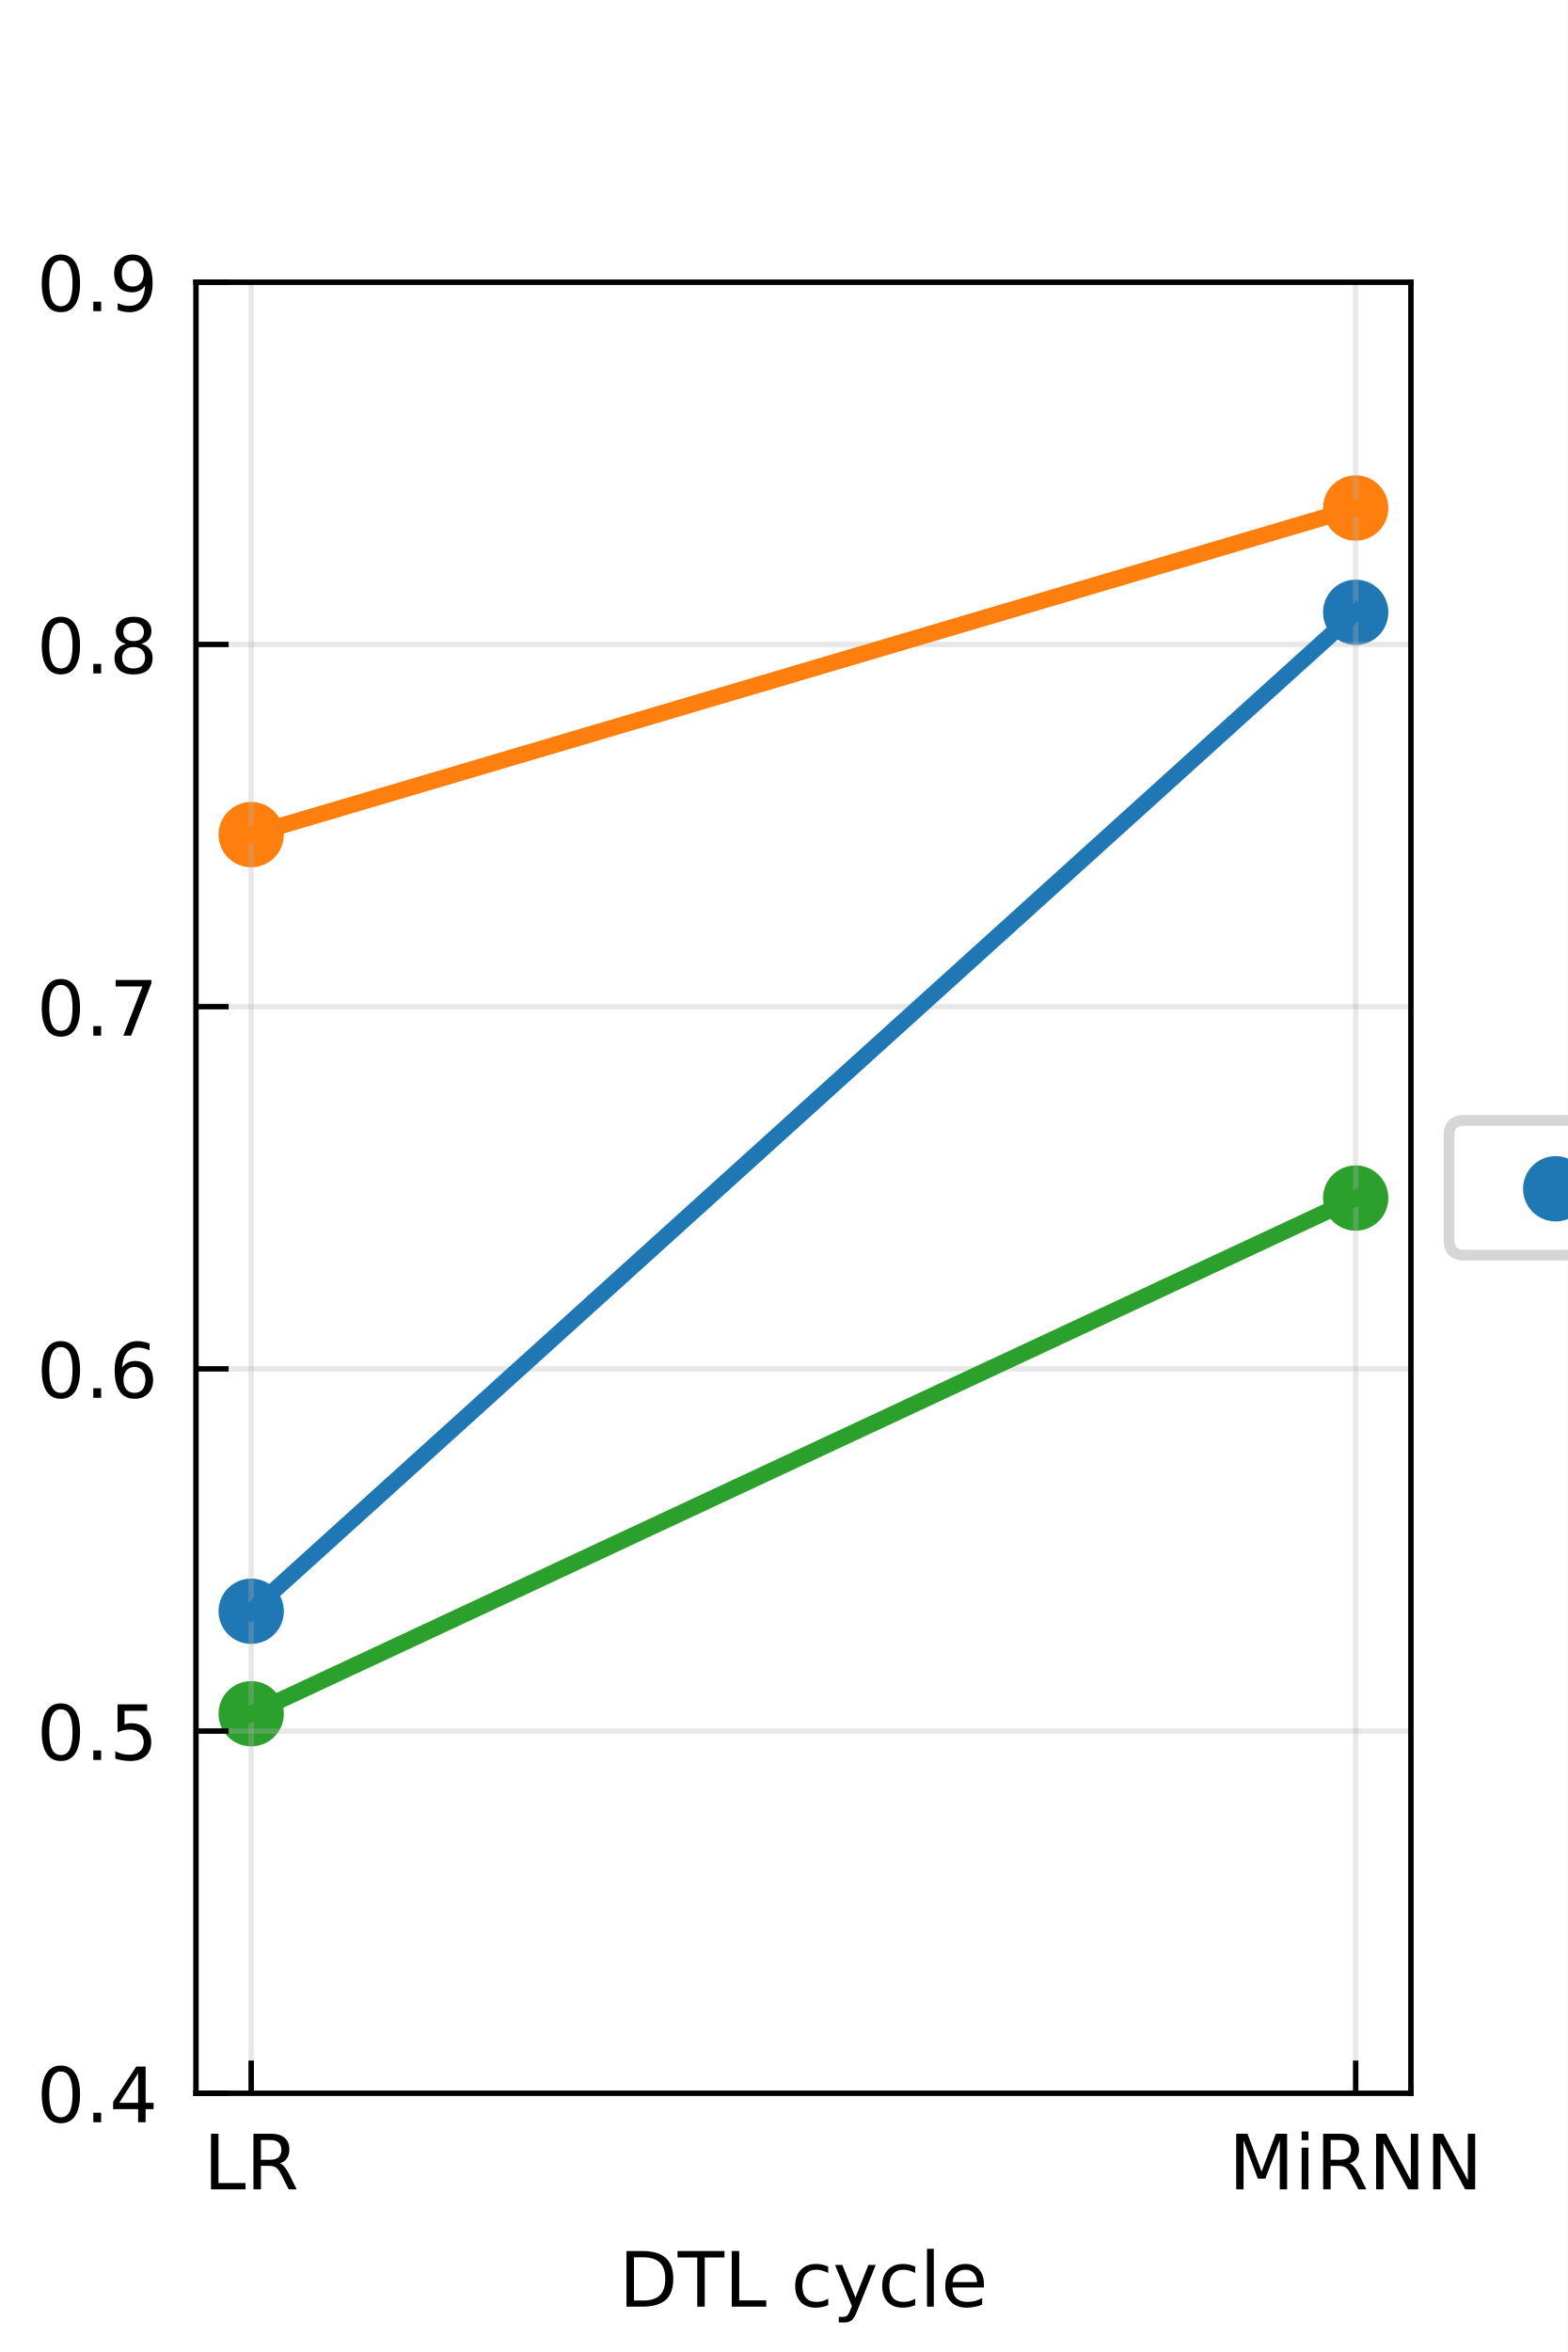
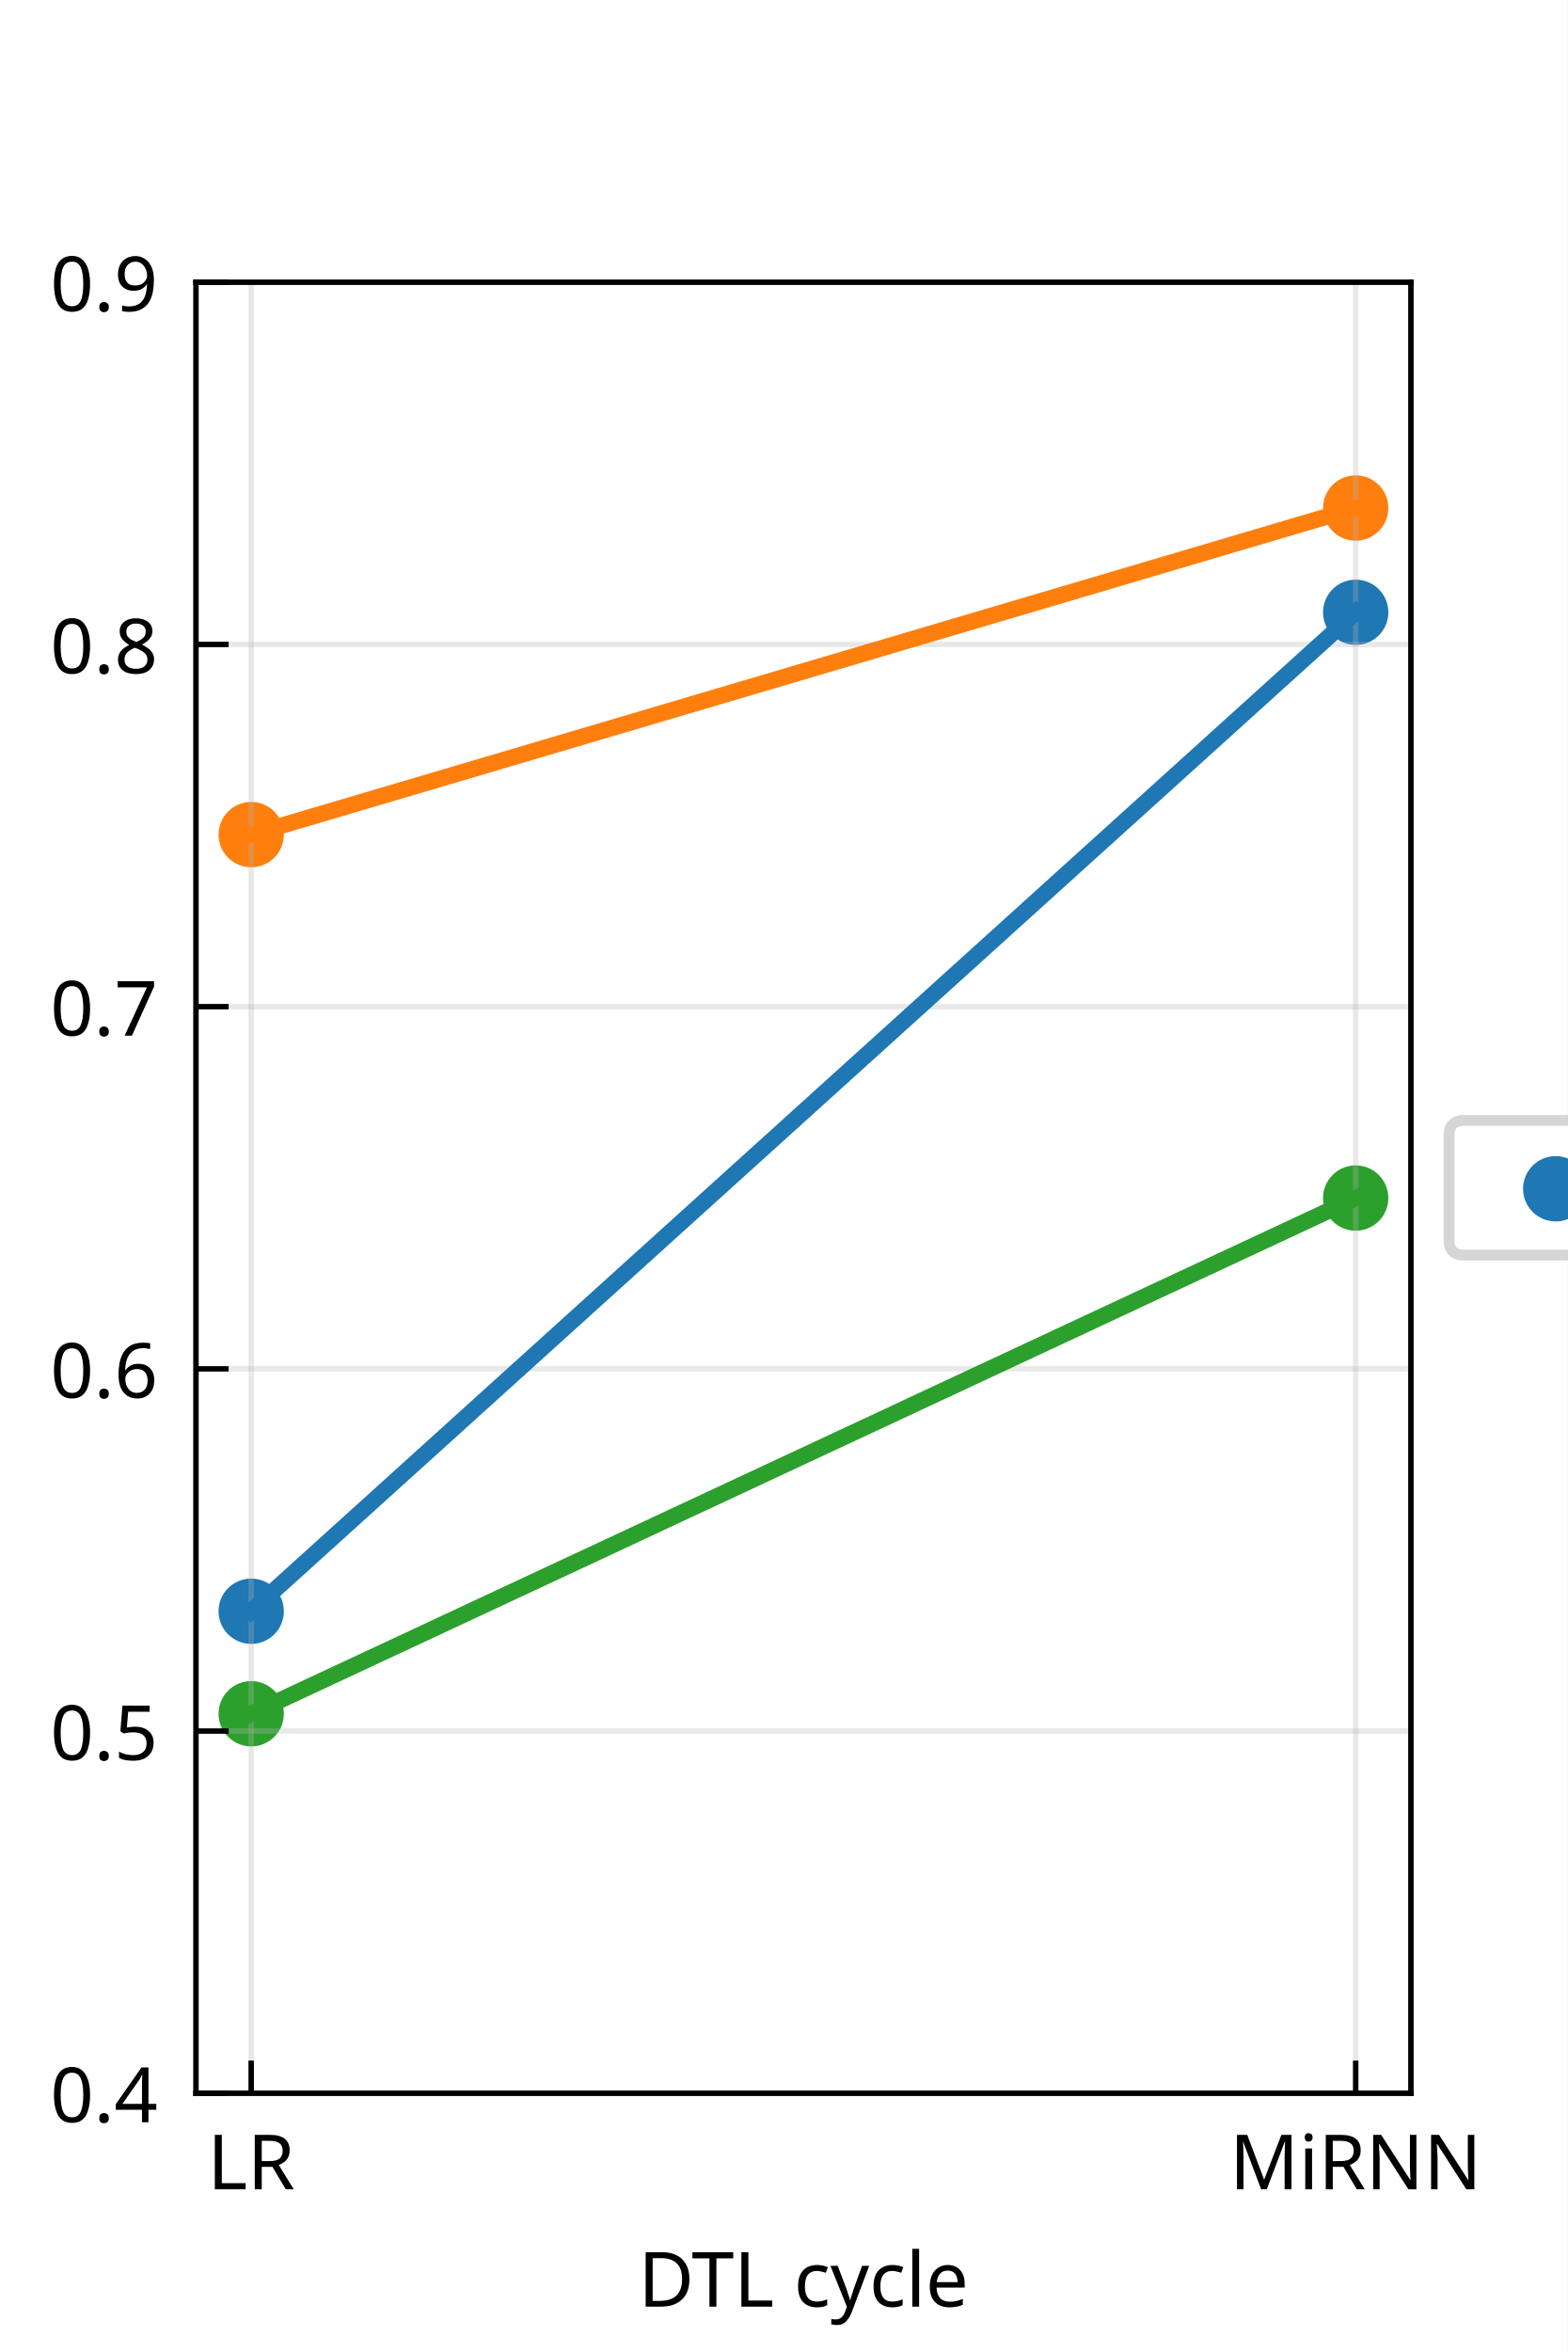
<svg xmlns="http://www.w3.org/2000/svg" xmlns:xlink="http://www.w3.org/1999/xlink" width="144pt" height="216pt" viewBox="0 0 144 216" version="1.1">
  <defs>
    <style type="text/css">*{stroke-linejoin: round; stroke-linecap: butt}</style>
  </defs>
  <g id="figure_1">
    <g id="patch_1">
      <path d="M 0 216  L 144 216  L 144 0  L 0 0  z " style="fill: #ffffff" />
    </g>
    <g id="axes_1">
      <g id="patch_2">
        <path d="M 18 192.24  L 129.6 192.24  L 129.6 25.92  L 18 25.92  z " style="fill: #ffffff" />
      </g>
      <g id="PathCollection_1">
        <defs>
-           <path id="m13a906bd0d" d="M 0 2.5  C 0.663 2.5 1.299 2.237 1.768 1.768  C 2.237 1.299 2.5 0.663 2.5 0  C 2.5 -0.663 2.237 -1.299 1.768 -1.768  C 1.299 -2.237 0.663 -2.5 0 -2.5  C -0.663 -2.5 -1.299 -2.237 -1.768 -1.768  C -2.237 -1.299 -2.5 -0.663 -2.5 0  C -2.5 0.663 -2.237 1.299 -1.768 1.768  C -1.299 2.237 -0.663 2.5 0 2.5  z " style="stroke: #1f77b4" />
+           <path id="md82ac3bd13" d="M 0 2.5  C 0.663 2.5 1.299 2.237 1.768 1.768  C 2.237 1.299 2.5 0.663 2.5 0  C 2.5 -0.663 2.237 -1.299 1.768 -1.768  C 1.299 -2.237 0.663 -2.5 0 -2.5  C -0.663 -2.5 -1.299 -2.237 -1.768 -1.768  C -2.237 -1.299 -2.5 -0.663 -2.5 0  C -2.5 0.663 -2.237 1.299 -1.768 1.768  C -1.299 2.237 -0.663 2.5 0 2.5  z " style="stroke: #1f77b4" />
        </defs>
-         <g clip-path="url(#pdb6d9565ed)">
-           <use xlink:href="#m13a906bd0d" x="23.073" y="147.971" style="fill: #1f77b4; stroke: #1f77b4" />
-           <use xlink:href="#m13a906bd0d" x="124.527" y="56.233" style="fill: #1f77b4; stroke: #1f77b4" />
+         <g clip-path="url(#pda6ed99992)">
+           <use xlink:href="#md82ac3bd13" x="23.073" y="147.971" style="fill: #1f77b4; stroke: #1f77b4" />
+           <use xlink:href="#md82ac3bd13" x="124.527" y="56.233" style="fill: #1f77b4; stroke: #1f77b4" />
        </g>
      </g>
      <g id="PathCollection_2">
        <defs>
-           <path id="meafb0c6e14" d="M 0 2.5  C 0.663 2.5 1.299 2.237 1.768 1.768  C 2.237 1.299 2.5 0.663 2.5 0  C 2.5 -0.663 2.237 -1.299 1.768 -1.768  C 1.299 -2.237 0.663 -2.5 0 -2.5  C -0.663 -2.5 -1.299 -2.237 -1.768 -1.768  C -2.237 -1.299 -2.5 -0.663 -2.5 0  C -2.5 0.663 -2.237 1.299 -1.768 1.768  C -1.299 2.237 -0.663 2.5 0 2.5  z " style="stroke: #ff7f0e" />
+           <path id="m4dc3d64622" d="M 0 2.5  C 0.663 2.5 1.299 2.237 1.768 1.768  C 2.237 1.299 2.5 0.663 2.5 0  C 2.5 -0.663 2.237 -1.299 1.768 -1.768  C 1.299 -2.237 0.663 -2.5 0 -2.5  C -0.663 -2.5 -1.299 -2.237 -1.768 -1.768  C -2.237 -1.299 -2.5 -0.663 -2.5 0  C -2.5 0.663 -2.237 1.299 -1.768 1.768  C -1.299 2.237 -0.663 2.5 0 2.5  z " style="stroke: #ff7f0e" />
        </defs>
-         <g clip-path="url(#pdb6d9565ed)">
-           <use xlink:href="#meafb0c6e14" x="23.073" y="76.648" style="fill: #ff7f0e; stroke: #ff7f0e" />
-           <use xlink:href="#meafb0c6e14" x="124.527" y="46.655" style="fill: #ff7f0e; stroke: #ff7f0e" />
+         <g clip-path="url(#pda6ed99992)">
+           <use xlink:href="#m4dc3d64622" x="23.073" y="76.648" style="fill: #ff7f0e; stroke: #ff7f0e" />
+           <use xlink:href="#m4dc3d64622" x="124.527" y="46.655" style="fill: #ff7f0e; stroke: #ff7f0e" />
        </g>
      </g>
      <g id="PathCollection_3">
        <defs>
-           <path id="m868248bb50" d="M 0 2.5  C 0.663 2.5 1.299 2.237 1.768 1.768  C 2.237 1.299 2.5 0.663 2.5 0  C 2.5 -0.663 2.237 -1.299 1.768 -1.768  C 1.299 -2.237 0.663 -2.5 0 -2.5  C -0.663 -2.5 -1.299 -2.237 -1.768 -1.768  C -2.237 -1.299 -2.5 -0.663 -2.5 0  C -2.5 0.663 -2.237 1.299 -1.768 1.768  C -1.299 2.237 -0.663 2.5 0 2.5  z " style="stroke: #2ca02c" />
+           <path id="m22fbc83db1" d="M 0 2.5  C 0.663 2.5 1.299 2.237 1.768 1.768  C 2.237 1.299 2.5 0.663 2.5 0  C 2.5 -0.663 2.237 -1.299 1.768 -1.768  C 1.299 -2.237 0.663 -2.5 0 -2.5  C -0.663 -2.5 -1.299 -2.237 -1.768 -1.768  C -2.237 -1.299 -2.5 -0.663 -2.5 0  C -2.5 0.663 -2.237 1.299 -1.768 1.768  C -1.299 2.237 -0.663 2.5 0 2.5  z " style="stroke: #2ca02c" />
        </defs>
-         <g clip-path="url(#pdb6d9565ed)">
-           <use xlink:href="#m868248bb50" x="23.073" y="157.385" style="fill: #2ca02c; stroke: #2ca02c" />
-           <use xlink:href="#m868248bb50" x="124.527" y="110.026" style="fill: #2ca02c; stroke: #2ca02c" />
+         <g clip-path="url(#pda6ed99992)">
+           <use xlink:href="#m22fbc83db1" x="23.073" y="157.385" style="fill: #2ca02c; stroke: #2ca02c" />
+           <use xlink:href="#m22fbc83db1" x="124.527" y="110.026" style="fill: #2ca02c; stroke: #2ca02c" />
        </g>
      </g>
      <g id="matplotlib.axis_1">
        <g id="xtick_1">
          <g id="line2d_1">
-             <path d="M 23.073 192.24  L 23.073 25.92  " clip-path="url(#pdb6d9565ed)" style="fill: none; stroke: #b0b0b0; stroke-opacity: 0.3; stroke-width: 0.5; stroke-linecap: square" />
+             <path d="M 23.073 192.24  L 23.073 25.92  " clip-path="url(#pda6ed99992)" style="fill: none; stroke: #b0b0b0; stroke-opacity: 0.3; stroke-width: 0.5; stroke-linecap: square" />
          </g>
          <g id="line2d_2">
            <defs>
-               <path id="m949294f8d8" d="M 0 0  L 0 -3  " style="stroke: #000000; stroke-width: 0.5" />
+               <path id="m27564ef894" d="M 0 0  L 0 -3  " style="stroke: #000000; stroke-width: 0.5" />
            </defs>
            <g>
-               <use xlink:href="#m949294f8d8" x="23.073" y="192.24" style="stroke: #000000; stroke-width: 0.5" />
+               <use xlink:href="#m27564ef894" x="23.073" y="192.24" style="stroke: #000000; stroke-width: 0.5" />
            </g>
          </g>
          <g id="text_1">
-             <text style="font: 7px 'DejaVu Sans', 'Bitstream Vera Sans', 'Computer Modern Sans Serif', 'Lucida Grande', 'Verdana', 'Geneva', 'Lucid', 'Arial', 'Helvetica', 'Avant Garde', sans-serif; text-anchor: middle" x="23.073" y="201.059" transform="rotate(-0 23.07273 201.0589)">LR</text>
+             <text style="font: 7px 'sans-serif'; text-anchor: middle" x="23.073" y="201.059" transform="rotate(-0, 23.07273, 201.0589)">LR</text>
          </g>
        </g>
        <g id="xtick_2">
          <g id="line2d_3">
-             <path d="M 124.527 192.24  L 124.527 25.92  " clip-path="url(#pdb6d9565ed)" style="fill: none; stroke: #b0b0b0; stroke-opacity: 0.3; stroke-width: 0.5; stroke-linecap: square" />
+             <path d="M 124.527 192.24  L 124.527 25.92  " clip-path="url(#pda6ed99992)" style="fill: none; stroke: #b0b0b0; stroke-opacity: 0.3; stroke-width: 0.5; stroke-linecap: square" />
          </g>
          <g id="line2d_4">
            <g>
-               <use xlink:href="#m949294f8d8" x="124.527" y="192.24" style="stroke: #000000; stroke-width: 0.5" />
+               <use xlink:href="#m27564ef894" x="124.527" y="192.24" style="stroke: #000000; stroke-width: 0.5" />
            </g>
          </g>
          <g id="text_2">
-             <text style="font: 7px 'DejaVu Sans', 'Bitstream Vera Sans', 'Computer Modern Sans Serif', 'Lucida Grande', 'Verdana', 'Geneva', 'Lucid', 'Arial', 'Helvetica', 'Avant Garde', sans-serif; text-anchor: middle" x="124.527" y="201.059" transform="rotate(-0 124.5273 201.0589)">MiRNN</text>
+             <text style="font: 7px 'sans-serif'; text-anchor: middle" x="124.527" y="201.059" transform="rotate(-0, 124.5273, 201.0589)">MiRNN</text>
          </g>
        </g>
        <g id="text_3">
-           <text style="font: 7px 'DejaVu Sans', 'Bitstream Vera Sans', 'Computer Modern Sans Serif', 'Lucida Grande', 'Verdana', 'Geneva', 'Lucid', 'Arial', 'Helvetica', 'Avant Garde', sans-serif; text-anchor: middle" x="73.8" y="211.834" transform="rotate(-0 73.8 211.8336)">DTL cycle</text>
+           <text style="font: 7px 'sans-serif'; text-anchor: middle" x="73.8" y="211.834" transform="rotate(-0, 73.8, 211.8336)">DTL cycle</text>
        </g>
      </g>
      <g id="matplotlib.axis_2">
        <g id="ytick_1">
          <g id="line2d_5">
-             <path d="M 18 192.24  L 129.6 192.24  " clip-path="url(#pdb6d9565ed)" style="fill: none; stroke: #b0b0b0; stroke-opacity: 0.3; stroke-width: 0.5; stroke-linecap: square" />
+             <path d="M 18 192.24  L 129.6 192.24  " clip-path="url(#pda6ed99992)" style="fill: none; stroke: #b0b0b0; stroke-opacity: 0.3; stroke-width: 0.5; stroke-linecap: square" />
          </g>
          <g id="line2d_6">
            <defs>
-               <path id="mf3907a7376" d="M 0 0  L 3 0  " style="stroke: #000000; stroke-width: 0.5" />
+               <path id="m5fc62efdc1" d="M 0 0  L 3 0  " style="stroke: #000000; stroke-width: 0.5" />
            </defs>
            <g>
-               <use xlink:href="#mf3907a7376" x="18" y="192.24" style="stroke: #000000; stroke-width: 0.5" />
+               <use xlink:href="#m5fc62efdc1" x="18" y="192.24" style="stroke: #000000; stroke-width: 0.5" />
            </g>
          </g>
          <g id="text_4">
-             <text style="font: 7px 'DejaVu Sans', 'Bitstream Vera Sans', 'Computer Modern Sans Serif', 'Lucida Grande', 'Verdana', 'Geneva', 'Lucid', 'Arial', 'Helvetica', 'Avant Garde', sans-serif; text-anchor: end" x="14.5" y="194.899" transform="rotate(-0 14.5 194.8995)">0.4</text>
+             <text style="font: 7px 'sans-serif'; text-anchor: end" x="14.5" y="194.899" transform="rotate(-0, 14.5, 194.8995)">0.4</text>
          </g>
        </g>
        <g id="ytick_2">
          <g id="line2d_7">
-             <path d="M 18 158.976  L 129.6 158.976  " clip-path="url(#pdb6d9565ed)" style="fill: none; stroke: #b0b0b0; stroke-opacity: 0.3; stroke-width: 0.5; stroke-linecap: square" />
+             <path d="M 18 158.976  L 129.6 158.976  " clip-path="url(#pda6ed99992)" style="fill: none; stroke: #b0b0b0; stroke-opacity: 0.3; stroke-width: 0.5; stroke-linecap: square" />
          </g>
          <g id="line2d_8">
            <g>
-               <use xlink:href="#mf3907a7376" x="18" y="158.976" style="stroke: #000000; stroke-width: 0.5" />
+               <use xlink:href="#m5fc62efdc1" x="18" y="158.976" style="stroke: #000000; stroke-width: 0.5" />
            </g>
          </g>
          <g id="text_5">
-             <text style="font: 7px 'DejaVu Sans', 'Bitstream Vera Sans', 'Computer Modern Sans Serif', 'Lucida Grande', 'Verdana', 'Geneva', 'Lucid', 'Arial', 'Helvetica', 'Avant Garde', sans-serif; text-anchor: end" x="14.5" y="161.635" transform="rotate(-0 14.5 161.6355)">0.5</text>
+             <text style="font: 7px 'sans-serif'; text-anchor: end" x="14.5" y="161.635" transform="rotate(-0, 14.5, 161.6355)">0.5</text>
          </g>
        </g>
        <g id="ytick_3">
          <g id="line2d_9">
-             <path d="M 18 125.712  L 129.6 125.712  " clip-path="url(#pdb6d9565ed)" style="fill: none; stroke: #b0b0b0; stroke-opacity: 0.3; stroke-width: 0.5; stroke-linecap: square" />
+             <path d="M 18 125.712  L 129.6 125.712  " clip-path="url(#pda6ed99992)" style="fill: none; stroke: #b0b0b0; stroke-opacity: 0.3; stroke-width: 0.5; stroke-linecap: square" />
          </g>
          <g id="line2d_10">
            <g>
-               <use xlink:href="#mf3907a7376" x="18" y="125.712" style="stroke: #000000; stroke-width: 0.5" />
+               <use xlink:href="#m5fc62efdc1" x="18" y="125.712" style="stroke: #000000; stroke-width: 0.5" />
            </g>
          </g>
          <g id="text_6">
-             <text style="font: 7px 'DejaVu Sans', 'Bitstream Vera Sans', 'Computer Modern Sans Serif', 'Lucida Grande', 'Verdana', 'Geneva', 'Lucid', 'Arial', 'Helvetica', 'Avant Garde', sans-serif; text-anchor: end" x="14.5" y="128.371" transform="rotate(-0 14.5 128.3715)">0.6</text>
+             <text style="font: 7px 'sans-serif'; text-anchor: end" x="14.5" y="128.371" transform="rotate(-0, 14.5, 128.3715)">0.6</text>
          </g>
        </g>
        <g id="ytick_4">
          <g id="line2d_11">
-             <path d="M 18 92.448  L 129.6 92.448  " clip-path="url(#pdb6d9565ed)" style="fill: none; stroke: #b0b0b0; stroke-opacity: 0.3; stroke-width: 0.5; stroke-linecap: square" />
+             <path d="M 18 92.448  L 129.6 92.448  " clip-path="url(#pda6ed99992)" style="fill: none; stroke: #b0b0b0; stroke-opacity: 0.3; stroke-width: 0.5; stroke-linecap: square" />
          </g>
          <g id="line2d_12">
            <g>
-               <use xlink:href="#mf3907a7376" x="18" y="92.448" style="stroke: #000000; stroke-width: 0.5" />
+               <use xlink:href="#m5fc62efdc1" x="18" y="92.448" style="stroke: #000000; stroke-width: 0.5" />
            </g>
          </g>
          <g id="text_7">
-             <text style="font: 7px 'DejaVu Sans', 'Bitstream Vera Sans', 'Computer Modern Sans Serif', 'Lucida Grande', 'Verdana', 'Geneva', 'Lucid', 'Arial', 'Helvetica', 'Avant Garde', sans-serif; text-anchor: end" x="14.5" y="95.107" transform="rotate(-0 14.5 95.10745)">0.7</text>
+             <text style="font: 7px 'sans-serif'; text-anchor: end" x="14.5" y="95.107" transform="rotate(-0, 14.5, 95.10745)">0.7</text>
          </g>
        </g>
        <g id="ytick_5">
          <g id="line2d_13">
-             <path d="M 18 59.184  L 129.6 59.184  " clip-path="url(#pdb6d9565ed)" style="fill: none; stroke: #b0b0b0; stroke-opacity: 0.3; stroke-width: 0.5; stroke-linecap: square" />
+             <path d="M 18 59.184  L 129.6 59.184  " clip-path="url(#pda6ed99992)" style="fill: none; stroke: #b0b0b0; stroke-opacity: 0.3; stroke-width: 0.5; stroke-linecap: square" />
          </g>
          <g id="line2d_14">
            <g>
-               <use xlink:href="#mf3907a7376" x="18" y="59.184" style="stroke: #000000; stroke-width: 0.5" />
+               <use xlink:href="#m5fc62efdc1" x="18" y="59.184" style="stroke: #000000; stroke-width: 0.5" />
            </g>
          </g>
          <g id="text_8">
-             <text style="font: 7px 'DejaVu Sans', 'Bitstream Vera Sans', 'Computer Modern Sans Serif', 'Lucida Grande', 'Verdana', 'Geneva', 'Lucid', 'Arial', 'Helvetica', 'Avant Garde', sans-serif; text-anchor: end" x="14.5" y="61.843" transform="rotate(-0 14.5 61.84345)">0.8</text>
+             <text style="font: 7px 'sans-serif'; text-anchor: end" x="14.5" y="61.843" transform="rotate(-0, 14.5, 61.84345)">0.8</text>
          </g>
        </g>
        <g id="ytick_6">
          <g id="line2d_15">
-             <path d="M 18 25.92  L 129.6 25.92  " clip-path="url(#pdb6d9565ed)" style="fill: none; stroke: #b0b0b0; stroke-opacity: 0.3; stroke-width: 0.5; stroke-linecap: square" />
+             <path d="M 18 25.92  L 129.6 25.92  " clip-path="url(#pda6ed99992)" style="fill: none; stroke: #b0b0b0; stroke-opacity: 0.3; stroke-width: 0.5; stroke-linecap: square" />
          </g>
          <g id="line2d_16">
            <g>
-               <use xlink:href="#mf3907a7376" x="18" y="25.92" style="stroke: #000000; stroke-width: 0.5" />
+               <use xlink:href="#m5fc62efdc1" x="18" y="25.92" style="stroke: #000000; stroke-width: 0.5" />
            </g>
          </g>
          <g id="text_9">
-             <text style="font: 7px 'DejaVu Sans', 'Bitstream Vera Sans', 'Computer Modern Sans Serif', 'Lucida Grande', 'Verdana', 'Geneva', 'Lucid', 'Arial', 'Helvetica', 'Avant Garde', sans-serif; text-anchor: end" x="14.5" y="28.579" transform="rotate(-0 14.5 28.57945)">0.9</text>
+             <text style="font: 7px 'sans-serif'; text-anchor: end" x="14.5" y="28.579" transform="rotate(-0, 14.5, 28.57945)">0.9</text>
          </g>
        </g>
        <g id="text_10">
-           <text style="font: 7px 'DejaVu Sans', 'Bitstream Vera Sans', 'Computer Modern Sans Serif', 'Lucida Grande', 'Verdana', 'Geneva', 'Lucid', 'Arial', 'Helvetica', 'Avant Garde', sans-serif; text-anchor: middle" x="-2.088" y="109.08" transform="rotate(-90 -2.087969 109.08)">Pearson correlation</text>
+           <text style="font: 7px 'sans-serif'; text-anchor: middle" x="-2.088" y="109.08" transform="rotate(-90, -2.087969, 109.08)">Pearson correlation</text>
        </g>
      </g>
      <g id="line2d_17">
-         <path d="M 23.073 147.971  L 124.527 56.233  " clip-path="url(#pdb6d9565ed)" style="fill: none; stroke: #1f77b4; stroke-width: 1.5; stroke-linecap: square" />
+         <path d="M 23.073 147.971  L 124.527 56.233  " clip-path="url(#pda6ed99992)" style="fill: none; stroke: #1f77b4; stroke-width: 1.5; stroke-linecap: square" />
      </g>
      <g id="line2d_18">
-         <path d="M 23.073 76.648  L 124.527 46.655  " clip-path="url(#pdb6d9565ed)" style="fill: none; stroke: #ff7f0e; stroke-width: 1.5; stroke-linecap: square" />
+         <path d="M 23.073 76.648  L 124.527 46.655  " clip-path="url(#pda6ed99992)" style="fill: none; stroke: #ff7f0e; stroke-width: 1.5; stroke-linecap: square" />
      </g>
      <g id="line2d_19">
-         <path d="M 23.073 157.385  L 124.527 110.026  " clip-path="url(#pdb6d9565ed)" style="fill: none; stroke: #2ca02c; stroke-width: 1.5; stroke-linecap: square" />
+         <path d="M 23.073 157.385  L 124.527 110.026  " clip-path="url(#pda6ed99992)" style="fill: none; stroke: #2ca02c; stroke-width: 1.5; stroke-linecap: square" />
      </g>
      <g id="patch_3">
        <path d="M 18 192.24  L 18 25.92  " style="fill: none; stroke: #000000; stroke-width: 0.5; stroke-linejoin: miter; stroke-linecap: square" />
      </g>
      <g id="patch_4">
        <path d="M 129.6 192.24  L 129.6 25.92  " style="fill: none; stroke: #000000; stroke-width: 0.5; stroke-linejoin: miter; stroke-linecap: square" />
      </g>
      <g id="patch_5">
        <path d="M 18 192.24  L 129.6 192.24  " style="fill: none; stroke: #000000; stroke-width: 0.5; stroke-linejoin: miter; stroke-linecap: square" />
      </g>
      <g id="patch_6">
        <path d="M 18 25.92  L 129.6 25.92  " style="fill: none; stroke: #000000; stroke-width: 0.5; stroke-linejoin: miter; stroke-linecap: square" />
      </g>
      <g id="legend_1">
        <g id="patch_7">
          <path d="M 134.5 115.267  L 271.777 115.267  Q 273.177 115.267 273.177 113.867  L 273.177 104.293  Q 273.177 102.893 271.777 102.893  L 134.5 102.893  Q 133.1 102.893 133.1 104.293  L 133.1 113.867  Q 133.1 115.267 134.5 115.267  z " style="fill: #ffffff; opacity: 0.8; stroke: #cccccc; stroke-linejoin: miter" />
        </g>
        <g id="PathCollection_4">
          <g>
-             <use xlink:href="#m13a906bd0d" x="142.9" y="109.174" style="fill: #1f77b4; stroke: #1f77b4" />
+             <use xlink:href="#md82ac3bd13" x="142.9" y="109.174" style="fill: #1f77b4; stroke: #1f77b4" />
          </g>
        </g>
        <g id="text_11">
-           <text style="font: 7px 'DejaVu Sans', 'Bitstream Vera Sans', 'Computer Modern Sans Serif', 'Lucida Grande', 'Verdana', 'Geneva', 'Lucid', 'Arial', 'Helvetica', 'Avant Garde', sans-serif; text-anchor: start" x="150.6" y="111.012" transform="rotate(-0 150.6 111.0116)">Lactate</text>
+           <text style="font: 7px 'sans-serif'; text-anchor: start" x="150.6" y="111.012" transform="rotate(-0, 150.6, 111.0116)">Lactate</text>
        </g>
        <g id="PathCollection_5">
          <g>
-             <use xlink:href="#meafb0c6e14" x="187.224" y="109.174" style="fill: #ff7f0e; stroke: #ff7f0e" />
+             <use xlink:href="#m4dc3d64622" x="187.224" y="109.174" style="fill: #ff7f0e; stroke: #ff7f0e" />
          </g>
        </g>
        <g id="text_12">
-           <text style="font: 7px 'DejaVu Sans', 'Bitstream Vera Sans', 'Computer Modern Sans Serif', 'Lucida Grande', 'Verdana', 'Geneva', 'Lucid', 'Arial', 'Helvetica', 'Avant Garde', sans-serif; text-anchor: start" x="194.924" y="111.012" transform="rotate(-0 194.9242 111.0116)">Butyrate</text>
+           <text style="font: 7px 'sans-serif'; text-anchor: start" x="194.924" y="111.012" transform="rotate(-0, 194.9242, 111.0116)">Butyrate</text>
        </g>
        <g id="PathCollection_6">
          <g>
-             <use xlink:href="#m868248bb50" x="235.769" y="109.174" style="fill: #2ca02c; stroke: #2ca02c" />
+             <use xlink:href="#m22fbc83db1" x="235.769" y="109.174" style="fill: #2ca02c; stroke: #2ca02c" />
          </g>
        </g>
        <g id="text_13">
-           <text style="font: 7px 'DejaVu Sans', 'Bitstream Vera Sans', 'Computer Modern Sans Serif', 'Lucida Grande', 'Verdana', 'Geneva', 'Lucid', 'Arial', 'Helvetica', 'Avant Garde', sans-serif; text-anchor: start" x="243.469" y="111.012" transform="rotate(-0 243.4692 111.0116)">Acetate</text>
+           <text style="font: 7px 'sans-serif'; text-anchor: start" x="243.469" y="111.012" transform="rotate(-0, 243.4692, 111.0116)">Acetate</text>
        </g>
      </g>
    </g>
  </g>
  <defs>
-     <clipPath id="pdb6d9565ed">
+     <clipPath id="pda6ed99992">
      <rect x="18" y="25.92" width="111.6" height="166.32" />
    </clipPath>
  </defs>
</svg>
